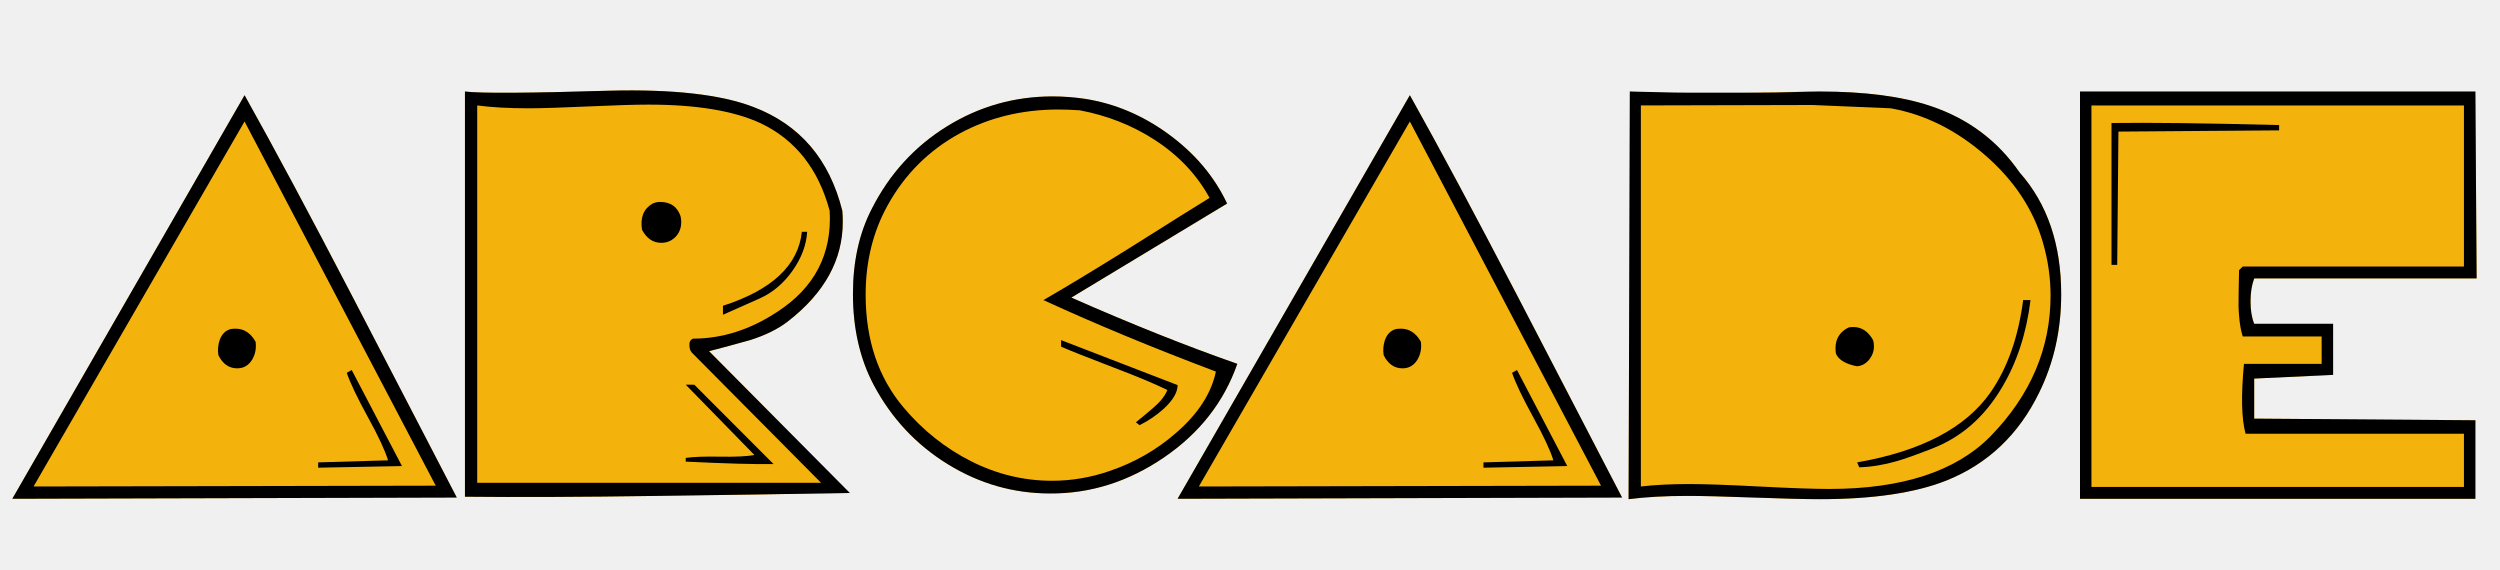
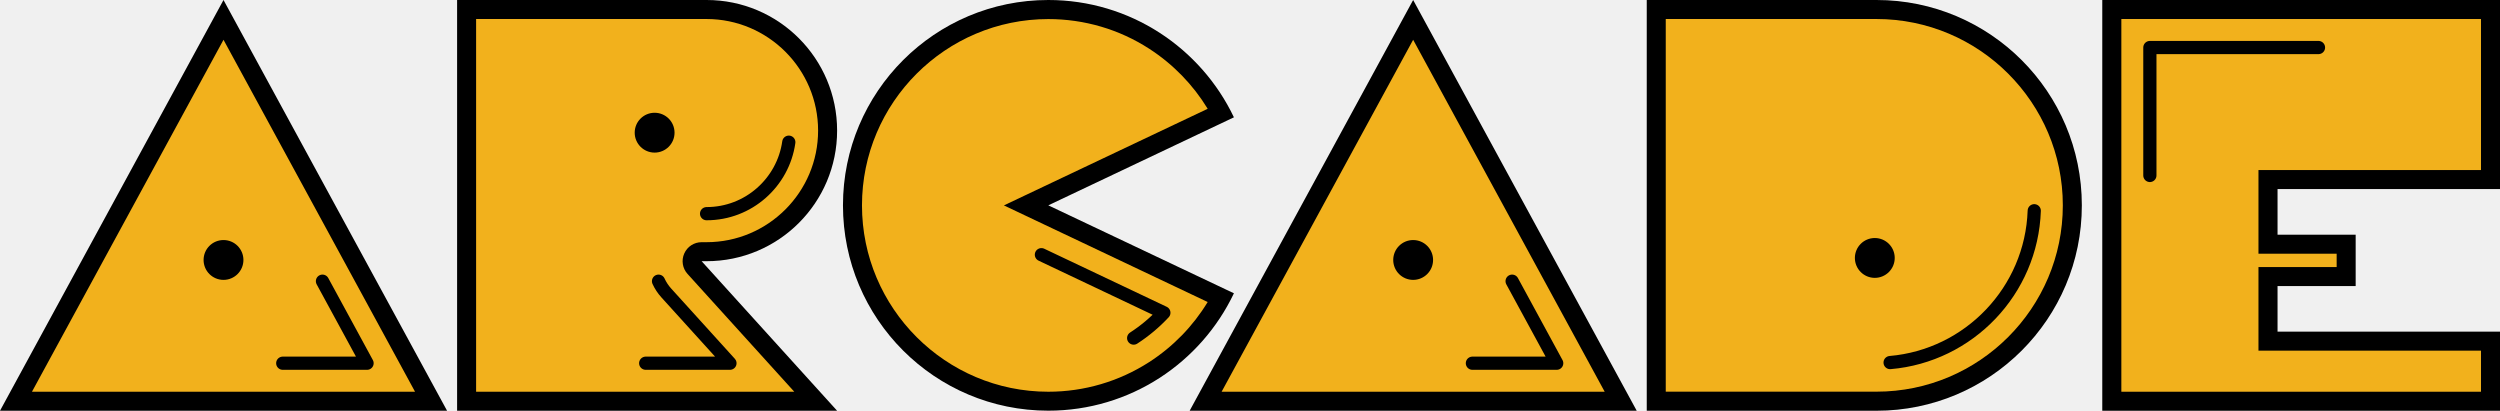
- <svg xmlns="http://www.w3.org/2000/svg" enable-background="new 0 0 566.929 129.21" height="129.21" viewBox="0 0 566.929 129.21" width="566.929">
-   <g fill="#f4b20c">
-     <path d="m2.794 113.106 52.668-91.516c6.676 11.93 14.773 27.044 24.295 45.341l23.829 45.896zm55.17-35.605c.186 1.484-.062 2.813-.742 3.986-.804 1.362-1.947 2.04-3.431 2.04-1.854 0-3.277-.987-4.265-2.967-.185-1.174-.092-2.317.278-3.431.494-1.359 1.328-2.193 2.503-2.504.371-.061.742-.093 1.113-.093 1.916.002 3.431.992 4.544 2.969z" />
-     <path d="m192.707 111.79c-14.467.252-28.935.473-43.403.663-17.313.25-31.935.313-43.867.189v-91.887c3.461.434 14.372.371 32.731-.185 14.464-.371 25.374.866 32.73 3.709 10.508 4.019 17.214 11.869 20.121 23.552.06.804.093 1.639.093 2.505 0 8.593-4.142 16.104-12.426 22.533-2.227 1.731-5.101 3.153-8.625 4.265-3.091.867-6.184 1.701-9.273 2.504zm-38.406-62.847c.123.433.186.897.186 1.391 0 1.36-.434 2.488-1.298 3.384-.866.896-1.947 1.344-3.245 1.344-1.855 0-3.308-.987-4.358-2.966-.433-2.782.371-4.759 2.411-5.934.557-.247 1.113-.371 1.669-.371 2.347 0 3.893 1.051 4.635 3.152zm21.124 56.298c-4.508.061-11.148-.126-19.919-.561v-.842c1.73-.249 4.326-.344 7.789-.279 3.461.061 6.057-.064 7.788-.373l-15.577-15.949 1.945.003zm7.619-52.681c-.185 3.029-1.298 5.98-3.337 8.854-2.041 2.875-4.513 4.96-7.418 6.259l-8.344 3.709v-2.041c11.126-3.584 17.091-9.18 17.895-16.782h1.204z" />
-     <path d="m280.586 82.507c-3.029 8.655-8.576 15.732-16.643 21.234-8.066 5.5-16.675 8.22-25.823 8.158-8.284 0-16.01-2.21-23.181-6.629-7.171-4.42-12.765-10.4-16.783-17.941-3.152-5.935-4.729-12.825-4.729-20.677 0-7.356 1.421-13.783 4.266-19.286 4.017-7.913 9.689-14.141 17.014-18.684 7.326-4.544 15.314-6.815 23.969-6.815 2.472 0 4.945.186 7.418.556 6.675 1.052 12.918 3.679 18.729 7.88 6.058 4.39 10.538 9.676 13.444 15.856-7.85 4.761-19.626 11.868-35.326 21.326 13.6 5.999 26.149 11.006 37.645 15.022zm-13.536 4.823c0 1.608-1.02 3.37-3.06 5.285-1.608 1.483-3.462 2.75-5.563 3.802l-.835-.649c1.298-1.051 2.596-2.133 3.895-3.245 1.607-1.359 2.688-2.72 3.245-4.08-2.906-1.421-6.894-3.09-11.961-5.007-6.119-2.348-10.168-3.955-12.146-4.82v-1.486z" />
-     <path d="m267.049 113.106 52.667-91.516c6.676 11.93 14.773 27.044 24.295 45.341l23.829 45.896zm55.17-35.605c.185 1.484-.063 2.813-.742 3.986-.805 1.362-1.947 2.04-3.432 2.04-1.854 0-3.276-.987-4.266-2.967-.186-1.174-.093-2.317.278-3.431.494-1.359 1.329-2.193 2.504-2.504.371-.061.742-.093 1.112-.093 1.917.002 3.433.992 4.546 2.969zm33.195 28.188-19.01.371v-1.206l15.857-.463c-.682-2.226-2.195-5.472-4.545-9.736-2.473-4.512-4.079-7.882-4.821-10.106l1.112-.649z" />
-     <path d="m462.414 89.046c-4.636 9.501-11.623 16.133-20.955 19.896-7.109 2.837-16.69 4.256-28.745 4.256-3.276 0-8.283-.125-15.02-.371-6.738-.247-11.746-.371-15.022-.371-5.067 0-9.518.247-13.351.742l.278-92.443c3.709.371 7.941.557 12.701.557 3.276 0 8.314-.093 15.115-.278 6.799-.186 11.869-.278 15.205-.278 10.323 0 18.762 1.111 25.313 3.331 8.406 2.838 15.083 7.834 20.028 14.992 6.306 7.094 9.457 16.317 9.457 27.667.001 8.082-1.667 15.516-5.004 22.3zm-37.646-11.916c.124.434.186.896.186 1.392 0 1.112-.356 2.117-1.066 3.013-.711.896-1.622 1.407-2.735 1.529-2.597-.492-4.204-1.451-4.821-2.873-.063-.433-.093-.834-.093-1.205 0-2.164.988-3.74 2.967-4.73.371-.061.742-.092 1.113-.092 1.853 0 3.337.989 4.449 2.966zm35.699-9.087c-.928 7.543-3.093 14.157-6.491 19.842-3.957 6.677-9.212 11.282-15.764 13.816-3.648 1.421-6.338 2.379-8.065 2.874-3.029.866-5.874 1.328-8.531 1.392l-.464-1.113c14.525-2.535 24.603-7.82 30.228-15.855 3.832-5.501 6.306-12.485 7.418-20.955h1.669z" />
-     <path d="m561.625 63.129h-50.44c-.557 1.498-.835 3.246-.835 5.241 0 1.997.278 3.68.835 5.053h17.895v11.589l-17.895.835v9.087l50.162.371v17.802h-89.662v-92.352h89.662zm-44.785-33.566-36.439.278-.278 30.228h-1.297v-32.174c8.529-.122 21.2.033 38.015.464v1.204z" />
+ <svg xmlns="http://www.w3.org/2000/svg" version="1.1" id="Layer_1" x="0px" y="0px" viewBox="0 0 3840 630.9" style="enable-background:new 0 0 3840 630.9;" xml:space="preserve">
+   <style type="text/css">
+ 	.st0{fill:#F2B11C;}
+ 	.st1{fill:none;stroke:#000000;stroke-width:20.283;stroke-linecap:round;stroke-linejoin:round;stroke-miterlimit:10;}
+ 	.st2{fill:none;stroke:#000000;stroke-width:12.378;stroke-linecap:round;stroke-linejoin:round;stroke-miterlimit:10;}
+ 	.st3{fill:#FFFFFF;}
+ 	.st4{fill:none;stroke:#FFFFFF;stroke-width:20.283;stroke-linecap:round;stroke-linejoin:round;stroke-miterlimit:10;}
+ 	.st5{fill:none;stroke:#FFFFFF;stroke-width:12.378;stroke-linecap:round;stroke-linejoin:round;stroke-miterlimit:10;}
+ </style>
+   <g>
+     <g>
+       <polygon points="3840,290.4 3840,0 3498.3,0 3229.1,0 3229.1,290.4 3229.1,509.4 3229.1,630.9 3498.3,630.9 3840,630.9     3840,509.4 3498.3,509.4 3498.3,439.4 3618.3,439.4 3618.3,360.5 3498.3,360.5 3498.3,290.4   " />
+       <polygon class="st0" points="3258.4,601.7 3258.4,29.2 3810.8,29.2 3810.8,261.2 3469,261.2 3469,389.7 3589.1,389.7     3589.1,410.2 3469,410.2 3469,538.6 3810.8,538.6 3810.8,601.7   " />
+       <polyline class="st1" points="3302.2,269.5 3302.2,73 3561.2,73   " />
+     </g>
+     <g>
+       <path d="M1610.2,315.4l285.1-135.2C1844.6,73.7,1736,0,1610.2,0c-174.2,0-315.4,141.2-315.4,315.4s141.2,315.4,315.4,315.4    c125.8,0,234.4-73.7,285.1-180.3L1610.2,315.4z" />
+       <path class="st0" d="M1610.2,601.7c-157.8,0-286.2-128.4-286.2-286.2s128.4-286.2,286.2-286.2c55.2,0,108.8,15.7,154.9,45.5    c36.7,23.7,67.4,55.3,89.9,92.3l-313,148.4l313,148.4c-22.5,37.1-53.2,68.6-89.9,92.3C1718.9,585.9,1665.4,601.7,1610.2,601.7z" />
+       <path class="st1" d="M1599.6,391.2l188.1,89.2c-13.8,14.8-29.4,27.9-46.4,38.9" />
+     </g>
+     <g>
+       <polygon points="0,630.9 686.7,630.9 343.3,0   " />
+       <polygon class="st0" points="49.1,601.7 343.3,61.1 637.5,601.7   " />
+       <polyline class="st1" points="495.3,431.9 563.8,557.9 434.3,557.9   " />
+       <circle cx="343.3" cy="399.3" r="30.6" />
+     </g>
+     <g>
+       <polygon points="1827.3,630.9 2514,630.9 2170.6,0   " />
+       <polygon class="st0" points="1876.4,601.7 2170.6,61.1 2464.8,601.7   " />
+       <polyline class="st1" points="2322.6,431.9 2391.1,557.9 2261.6,557.9   " />
+       <circle cx="2170.6" cy="399.3" r="30.6" />
+     </g>
+     <g>
+       <path d="M2882.3,630.9h-352.9V0h352.9c174.2,0,315.4,141.2,315.4,315.4v0C3197.8,489.6,3056.5,630.9,2882.3,630.9z" />
+       <path class="st0" d="M2558.6,601.7V29.2h323.7c157.8,0,286.2,128.4,286.2,286.2c0,157.8-128.4,286.2-286.2,286.2H2558.6z" />
+       <path class="st1" d="M3124.6,323.7c-4.2,122.9-100.2,222.8-221.4,233.2" />
+       <circle cx="2879.7" cy="396.2" r="30.6" />
+     </g>
+     <g>
+       <path d="M1285.8,200.6L1285.8,200.6C1285.8,89.8,1196,0,1085.3,0H702.1v355v46.2v229.7h583.7l-208.1-229.7h7.6    C1196,401.2,1285.8,311.4,1285.8,200.6z" />
+       <path class="st0" d="M731.3,601.7V29.2h353.9c94.5,0,171.4,76.9,171.4,171.4S1179.7,372,1085.3,372h-7.6c-11.6,0-22,6.8-26.7,17.4    c-4.7,10.6-2.7,22.9,5.1,31.4L1220,601.7H731.3z" />
+       <path class="st1" d="M1211.6,218.4c-8.7,61.9-62,109.8-126.3,109.8" />
+       <circle cx="1005.5" cy="203.8" r="30.6" />
+       <path class="st1" d="M1011.5,431.9c3,6.6,7.1,12.8,12.1,18.3l97.6,107.7H991.8" />
+     </g>
  </g>
-   <path d="m2.794 113.106 52.668-91.516c6.676 11.93 14.773 27.044 24.295 45.341l23.829 45.896zm96.018-2.968-43.354-82.589-47.852 82.775zm-40.848-32.637c.186 1.484-.062 2.813-.742 3.986-.804 1.362-1.947 2.04-3.431 2.04-1.854 0-3.277-.987-4.265-2.967-.185-1.174-.092-2.317.278-3.431.494-1.359 1.328-2.193 2.503-2.504.371-.061.742-.093 1.113-.093 1.916.002 3.431.992 4.544 2.969zm33.195 28.188-19.009.371v-1.206l15.855-.463c-.681-2.226-2.195-5.472-4.543-9.736-2.473-4.512-4.08-7.882-4.822-10.106l1.113-.649z" />
-   <path d="m192.707 111.79c-14.467.252-28.935.473-43.403.663-17.313.25-31.935.313-43.867.189v-91.887c3.461.434 14.372.371 32.731-.185 14.464-.371 25.374.866 32.73 3.709 10.508 4.019 17.214 11.869 20.121 23.552.06.804.093 1.639.093 2.505 0 8.593-4.142 16.104-12.426 22.533-2.227 1.731-5.101 3.153-8.625 4.265-3.091.867-6.184 1.701-9.273 2.504zm-4.562-63.988c-2.536-9.446-7.728-16.053-15.578-19.819-6.059-2.839-14.557-4.26-25.499-4.26-3.029 0-7.603.138-13.723.417s-10.632.418-13.538.418c-4.45 0-8.314-.216-11.59-.649v85.581h77.979l-29.326-29.55c-.354-.432-.529-.957-.529-1.575-.062-.803.217-1.327.835-1.573 6.551 0 12.888-2.007 19.008-6.022 8.529-5.493 12.517-13.151 11.961-22.968zm-33.844 1.141c.123.433.186.897.186 1.391 0 1.36-.434 2.488-1.298 3.384-.866.896-1.947 1.344-3.245 1.344-1.855 0-3.308-.987-4.358-2.966-.433-2.782.371-4.759 2.411-5.934.557-.247 1.113-.371 1.669-.371 2.347 0 3.893 1.051 4.635 3.152zm21.124 56.298c-4.508.061-11.148-.126-19.919-.561v-.842c1.73-.249 4.326-.344 7.789-.279 3.461.061 6.057-.064 7.788-.373l-15.577-15.949 1.945.003zm7.619-52.681c-.185 3.029-1.298 5.98-3.337 8.854-2.041 2.875-4.513 4.96-7.418 6.259l-8.344 3.709v-2.041c11.126-3.584 17.091-9.18 17.895-16.782h1.204z" />
-   <path d="m280.586 82.507c-3.029 8.655-8.576 15.732-16.643 21.234-8.066 5.5-16.675 8.22-25.823 8.158-8.284 0-16.01-2.21-23.181-6.629-7.171-4.42-12.765-10.4-16.783-17.941-3.152-5.935-4.729-12.825-4.729-20.677 0-7.356 1.421-13.783 4.266-19.286 4.017-7.913 9.689-14.141 17.014-18.684 7.326-4.544 15.314-6.815 23.969-6.815 2.472 0 4.945.186 7.418.556 6.675 1.052 12.918 3.679 18.729 7.88 6.058 4.39 10.538 9.676 13.444 15.856-7.85 4.761-19.626 11.868-35.326 21.326 13.6 5.999 26.149 11.006 37.645 15.022zm-4.855 1.756c-14.334-5.404-27.371-10.81-39.108-16.213 4.824-2.779 11.164-6.61 19.021-11.493 9.401-5.931 15.618-9.824 18.649-11.679-2.906-5.319-7.11-9.742-12.612-13.269-5.008-3.217-10.604-5.413-16.785-6.59-1.669-.122-3.308-.185-4.915-.185-8.161 0-15.58 1.793-22.256 5.377-7.048 3.834-12.521 9.273-16.415 16.32-3.337 5.997-5.006 12.765-5.006 20.306 0 10.262 2.873 18.792 8.618 25.591 4.388 5.193 9.5 9.256 15.339 12.193 5.838 2.936 11.94 4.404 18.306 4.404 4.448 0 8.804-.74 13.067-2.219 5.623-1.908 10.628-4.773 15.015-8.593 5.004-4.309 8.029-8.961 9.082-13.95zm-8.681 3.067c0 1.608-1.02 3.37-3.06 5.285-1.608 1.483-3.462 2.75-5.563 3.802l-.835-.649c1.298-1.051 2.596-2.133 3.895-3.245 1.607-1.359 2.688-2.72 3.245-4.08-2.906-1.421-6.894-3.09-11.961-5.007-6.119-2.348-10.168-3.955-12.146-4.82v-1.486z" />
-   <path d="m267.049 113.106 52.667-91.516c6.676 11.93 14.773 27.044 24.295 45.341l23.829 45.896zm96.018-2.968-43.355-82.589-47.852 82.775zm-40.848-32.637c.185 1.484-.063 2.813-.742 3.986-.805 1.362-1.947 2.04-3.432 2.04-1.854 0-3.276-.987-4.266-2.967-.186-1.174-.093-2.317.278-3.431.494-1.359 1.329-2.193 2.504-2.504.371-.061.742-.093 1.112-.093 1.917.002 3.433.992 4.546 2.969zm33.195 28.188-19.01.371v-1.206l15.857-.463c-.682-2.226-2.195-5.472-4.545-9.736-2.473-4.512-4.079-7.882-4.821-10.106l1.112-.649z" />
-   <path d="m462.414 89.046c-4.636 9.501-11.623 16.133-20.955 19.896-7.109 2.837-16.69 4.256-28.745 4.256-3.276 0-8.283-.125-15.02-.371-6.738-.247-11.746-.371-15.022-.371-5.067 0-9.518.247-13.351.742l.278-92.443c5.184.078 8.987.264 13.748.264 3.275 0 7.342-.016 14.429 0 6.801.014 11.509-.264 14.845-.264 10.323 0 18.762 1.111 25.313 3.331 8.406 2.838 15.083 7.834 20.028 14.992 6.306 7.094 9.457 16.317 9.457 27.667 0 8.083-1.668 15.517-5.005 22.301zm.835-34.141c-2.165-7.463-6.538-14.048-13.12-19.753-6.584-5.705-13.709-9.238-21.373-10.595l-17.76-.747-38.894.098v86.415c3.214-.37 6.862-.556 10.94-.556 3.462 0 8.747.186 15.856.556 7.107.371 12.425.557 15.948.557 16.504 0 28.682-3.978 36.532-11.935 9.088-9.313 13.631-19.954 13.631-31.921.001-4.07-.588-8.109-1.76-12.119zm-38.481 22.225c.124.434.186.896.186 1.392 0 1.112-.356 2.117-1.066 3.013-.711.896-1.622 1.407-2.735 1.529-2.597-.492-4.204-1.451-4.821-2.873-.063-.433-.093-.834-.093-1.205 0-2.164.988-3.74 2.967-4.73.371-.061.742-.092 1.113-.092 1.853 0 3.337.989 4.449 2.966zm35.699-9.087c-.928 7.543-3.093 14.157-6.491 19.842-3.957 6.677-9.212 11.282-15.764 13.816-3.648 1.421-6.338 2.379-8.065 2.874-3.029.866-5.874 1.328-8.531 1.392l-.464-1.113c14.525-2.535 24.603-7.82 30.228-15.855 3.832-5.501 6.306-12.485 7.418-20.955h1.669z" />
-   <path d="m561.625 63.129h-50.44c-.557 1.498-.835 3.246-.835 5.241 0 1.997.278 3.68.835 5.053h17.895v11.589l-17.895.835v9.087l50.162.371v17.802h-89.662v-92.352h89.662zm-2.874 47.288v-12.052h-49.514c-.927-3.339-1.053-8.624-.37-15.857h17.616v-6.211h-17.891c-.435-1.359-.714-2.967-.839-4.822-.126-1.174-.154-2.875-.093-5.1.061-2.472.093-4.172.093-5.1l.835-.835h50.162v-36.531h-84.471v86.508zm-41.911-80.854-36.439.278-.278 30.228h-1.297v-32.174c8.529-.122 21.2.033 38.015.464v1.204z" />
</svg>
